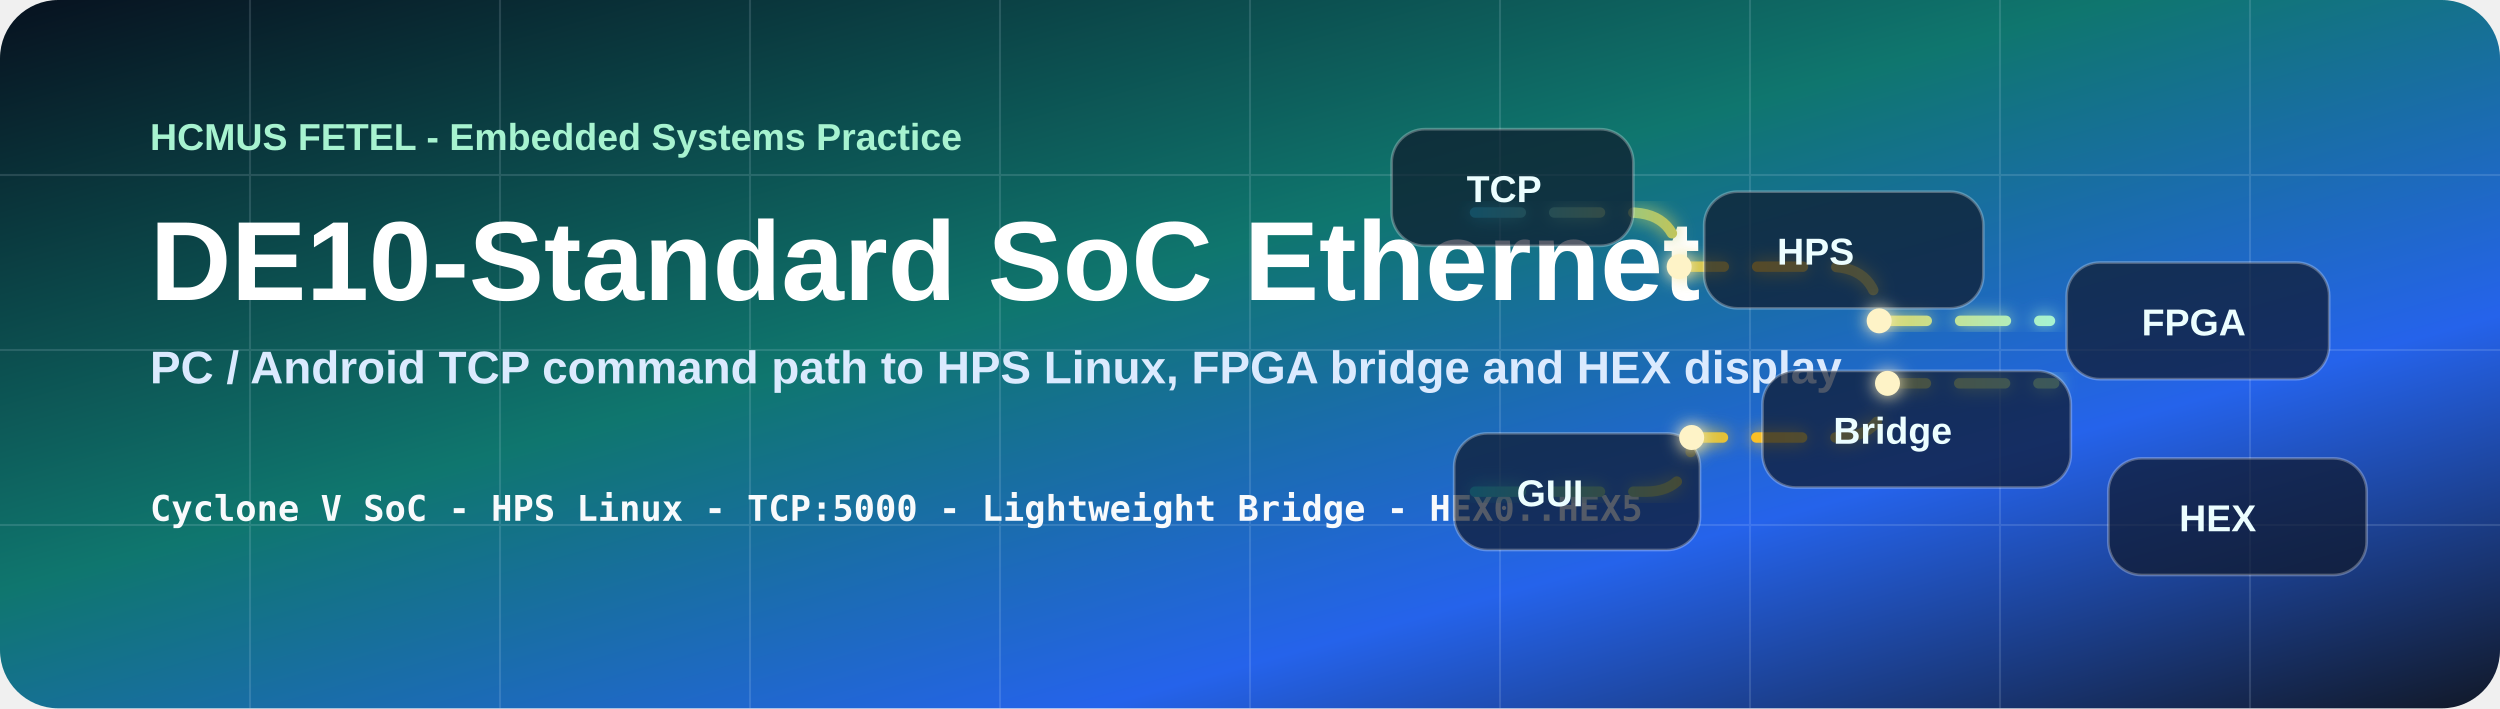
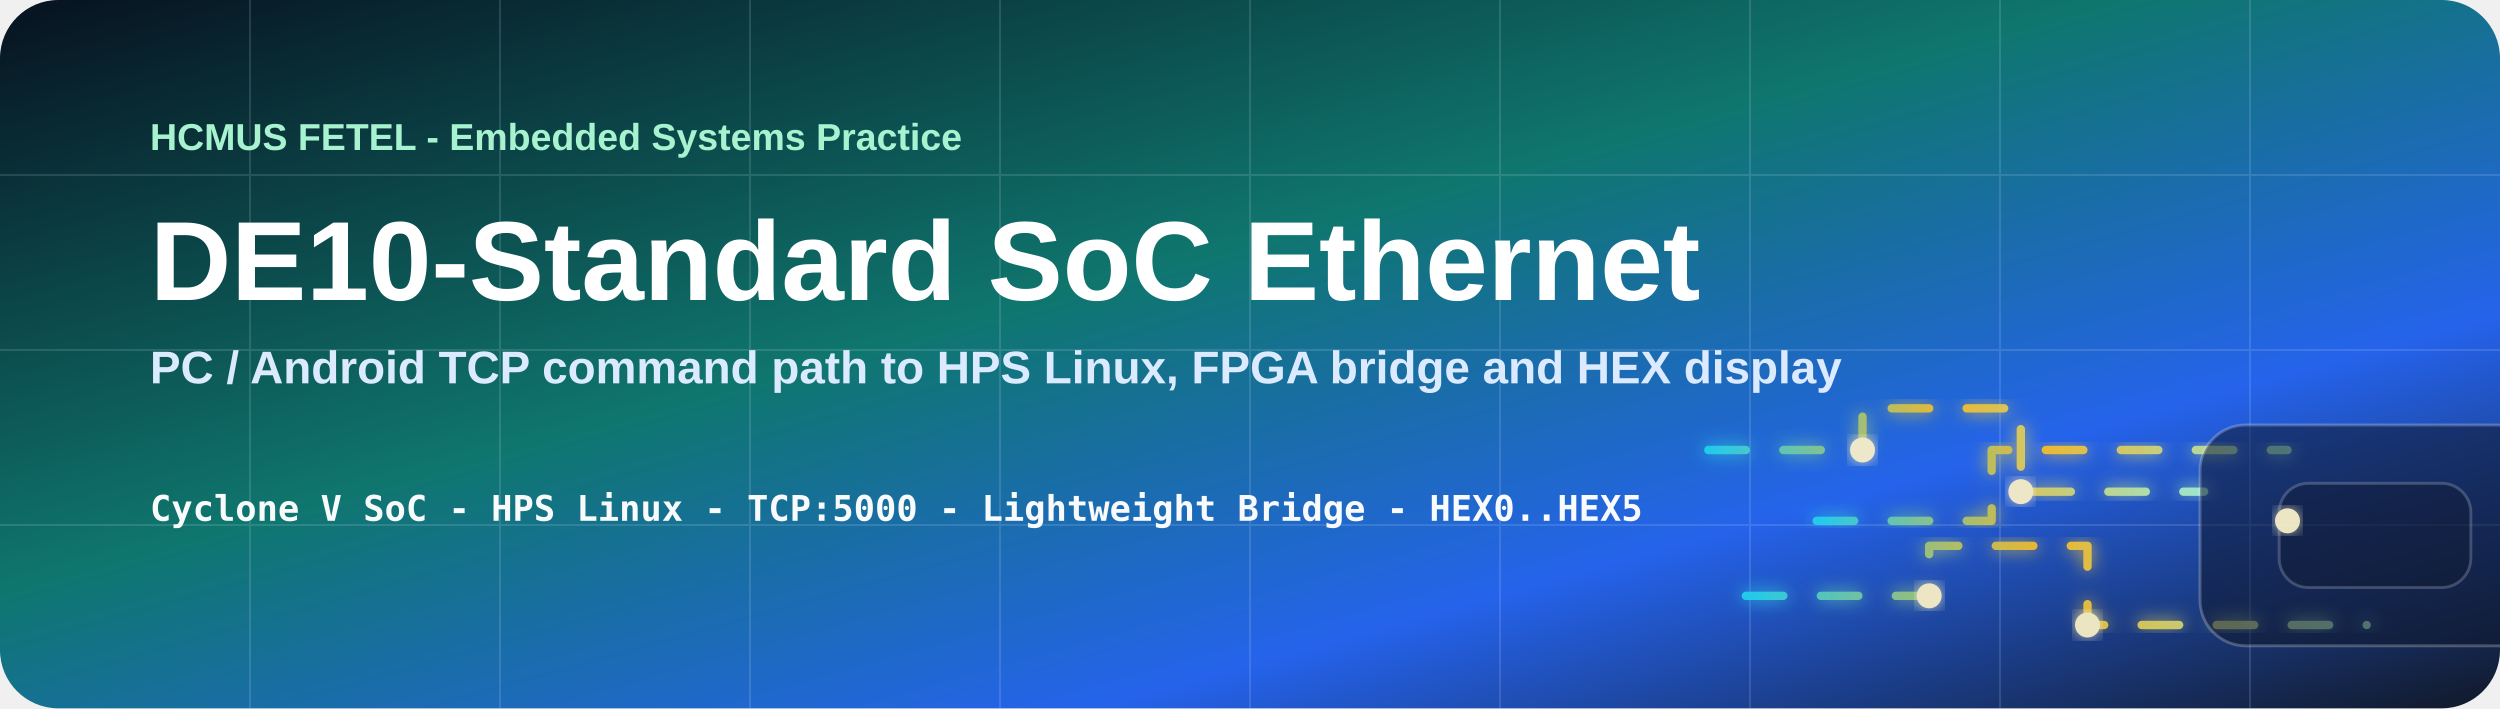
<svg xmlns="http://www.w3.org/2000/svg" width="1200" height="340" viewBox="0 0 1200 340" role="img" aria-labelledby="title desc">
  <defs>
    <linearGradient id="bg" x1="0" y1="0" x2="1" y2="1">
      <stop offset="0%" stop-color="#07111f" />
      <stop offset="42%" stop-color="#0f766e" />
      <stop offset="72%" stop-color="#2563eb" />
      <stop offset="100%" stop-color="#111827" />
    </linearGradient>
    <linearGradient id="wire" x1="0" y1="0" x2="1" y2="0">
      <stop offset="0%" stop-color="#22d3ee" />
      <stop offset="48%" stop-color="#fbbf24" />
      <stop offset="100%" stop-color="#a7f3d0" />
    </linearGradient>
    <filter id="glow">
      <feGaussianBlur stdDeviation="4" result="blur" />
      <feMerge>
        <feMergeNode in="blur" />
        <feMergeNode in="SourceGraphic" />
      </feMerge>
    </filter>
    <style>
      @keyframes dash { to { stroke-dashoffset: -240; } }
      @keyframes float { 0%,100% { transform: translateY(0); opacity:.84; } 50% { transform: translateY(-9px); opacity:1; } }
      @keyframes blink { 0%,100% { opacity:.35; } 50% { opacity:1; } }
      .kicker { font: 700 18px Segoe UI, Arial, sans-serif; fill:#a7f3d0; letter-spacing:0; }
      .title { font: 850 54px Segoe UI, Arial, sans-serif; fill:#ffffff; letter-spacing:0; }
      .sub { font: 650 22px Segoe UI, Arial, sans-serif; fill:#dbeafe; letter-spacing:0; }
      .mono { font: 700 17px Consolas, monospace; fill:#f8fafc; }
      .card { fill:rgba(15,23,42,.70); stroke:rgba(255,255,255,.28); stroke-width:1.3; }
      .label { font: 800 18px Segoe UI, Arial, sans-serif; fill:#ecfeff; }
      .wire { fill:none; stroke:url(#wire); stroke-width:5; stroke-linecap:round; stroke-dasharray:22 16; animation:dash 3.4s linear infinite; filter:url(#glow); }
+       .trace { fill:none; stroke:url(#wire); stroke-width:4; stroke-linecap:round; stroke-linejoin:round; stroke-dasharray:18 18; animation:dash 4.2s linear infinite; filter:url(#glow); }
+       .chip { fill:rgba(15,23,42,.56); stroke:rgba(255,255,255,.26); stroke-width:1.4; }
+       .pin { fill:#fef3c7; filter:url(#glow); animation:blink 2.5s ease-in-out infinite; }
    </style>
  </defs>
  <rect width="1200" height="340" rx="28" fill="url(#bg)" />
  <g opacity=".14">
    <path d="M0 84 H1200M0 168 H1200M0 252 H1200M120 0 V340M240 0 V340M360 0 V340M480 0 V340M600 0 V340M720 0 V340M840 0 V340M960 0 V340M1080 0 V340" stroke="#e0f2fe" stroke-width="1" />
  </g>
  <g transform="translate(72 72)">
    <text class="kicker" x="0" y="0">HCMUS FETEL - Embedded Systems Practice</text>
    <text class="title" x="0" y="72">DE10-Standard SoC Ethernet</text>
    <text class="sub" x="0" y="112">PC / Android TCP command path to HPS Linux, FPGA bridge and HEX display</text>
    <text class="mono" x="0" y="178">Cyclone V SoC - HPS Linux - TCP:5000 - Lightweight Bridge - HEX0..HEX5</text>
  </g>
-   <path class="wire" d="M708 102 H782 Q806 102 806 128 H878 Q902 128 902 154 H984" />
-   <path class="wire" d="M708 236 H790 Q812 236 812 210 H882 Q906 210 906 184 H986" style="animation-delay:.6s" />
-   <g style="animation:float 5.4s ease-in-out infinite">
-     <rect class="card" x="668" y="62" width="116" height="56" rx="16" />
-     <text class="label" x="704" y="97">TCP</text>
-   </g>
-   <g style="animation:float 5.8s ease-in-out infinite">
-     <rect class="card" x="818" y="92" width="134" height="56" rx="16" />
-     <text class="label" x="853" y="127">HPS</text>
-   </g>
-   <g style="animation:float 6.2s ease-in-out infinite">
-     <rect class="card" x="992" y="126" width="126" height="56" rx="16" />
-     <text class="label" x="1028" y="161">FPGA</text>
-   </g>
-   <g style="animation:float 6.6s ease-in-out infinite">
-     <rect class="card" x="698" y="208" width="118" height="56" rx="16" />
-     <text class="label" x="728" y="243">GUI</text>
-   </g>
-   <g style="animation:float 7s ease-in-out infinite">
-     <rect class="card" x="846" y="178" width="148" height="56" rx="16" />
-     <text class="label" x="880" y="213">Bridge</text>
-   </g>
-   <g style="animation:float 7.4s ease-in-out infinite">
-     <rect class="card" x="1012" y="220" width="124" height="56" rx="16" />
-     <text class="label" x="1046" y="255">HEX</text>
-   </g>
-   <g fill="#fef3c7" filter="url(#glow)">
-     <circle cx="806" cy="128" r="6" style="animation:blink 2s ease-in-out infinite" />
-     <circle cx="902" cy="154" r="6" style="animation:blink 2.4s ease-in-out infinite" />
-     <circle cx="812" cy="210" r="6" style="animation:blink 2.8s ease-in-out infinite" />
-     <circle cx="906" cy="184" r="6" style="animation:blink 2.2s ease-in-out infinite" />
+   <g opacity=".92" transform="translate(820 188)">
+     <path class="trace" d="M0 28 H74 V8 H150 V48 H238" />
+     <path class="trace" d="M18 98 H106 V74 H182 V112 H316" style="animation-delay:.6s" />
+     <path class="trace" d="M52 62 H136 V28 H278" style="animation-delay:1.1s" />
+     <rect class="chip" x="236" y="16" width="168" height="106" rx="22" />
+     <rect class="chip" x="274" y="44" width="92" height="50" rx="14" opacity=".82" />
+     <circle class="pin" cx="74" cy="28" r="6" />
+     <circle class="pin" cx="150" cy="48" r="6" style="animation-delay:.3s" />
+     <circle class="pin" cx="106" cy="98" r="6" style="animation-delay:.7s" />
+     <circle class="pin" cx="182" cy="112" r="6" style="animation-delay:1s" />
+     <circle class="pin" cx="278" cy="62" r="6" style="animation-delay:1.3s" />
  </g>
</svg>
